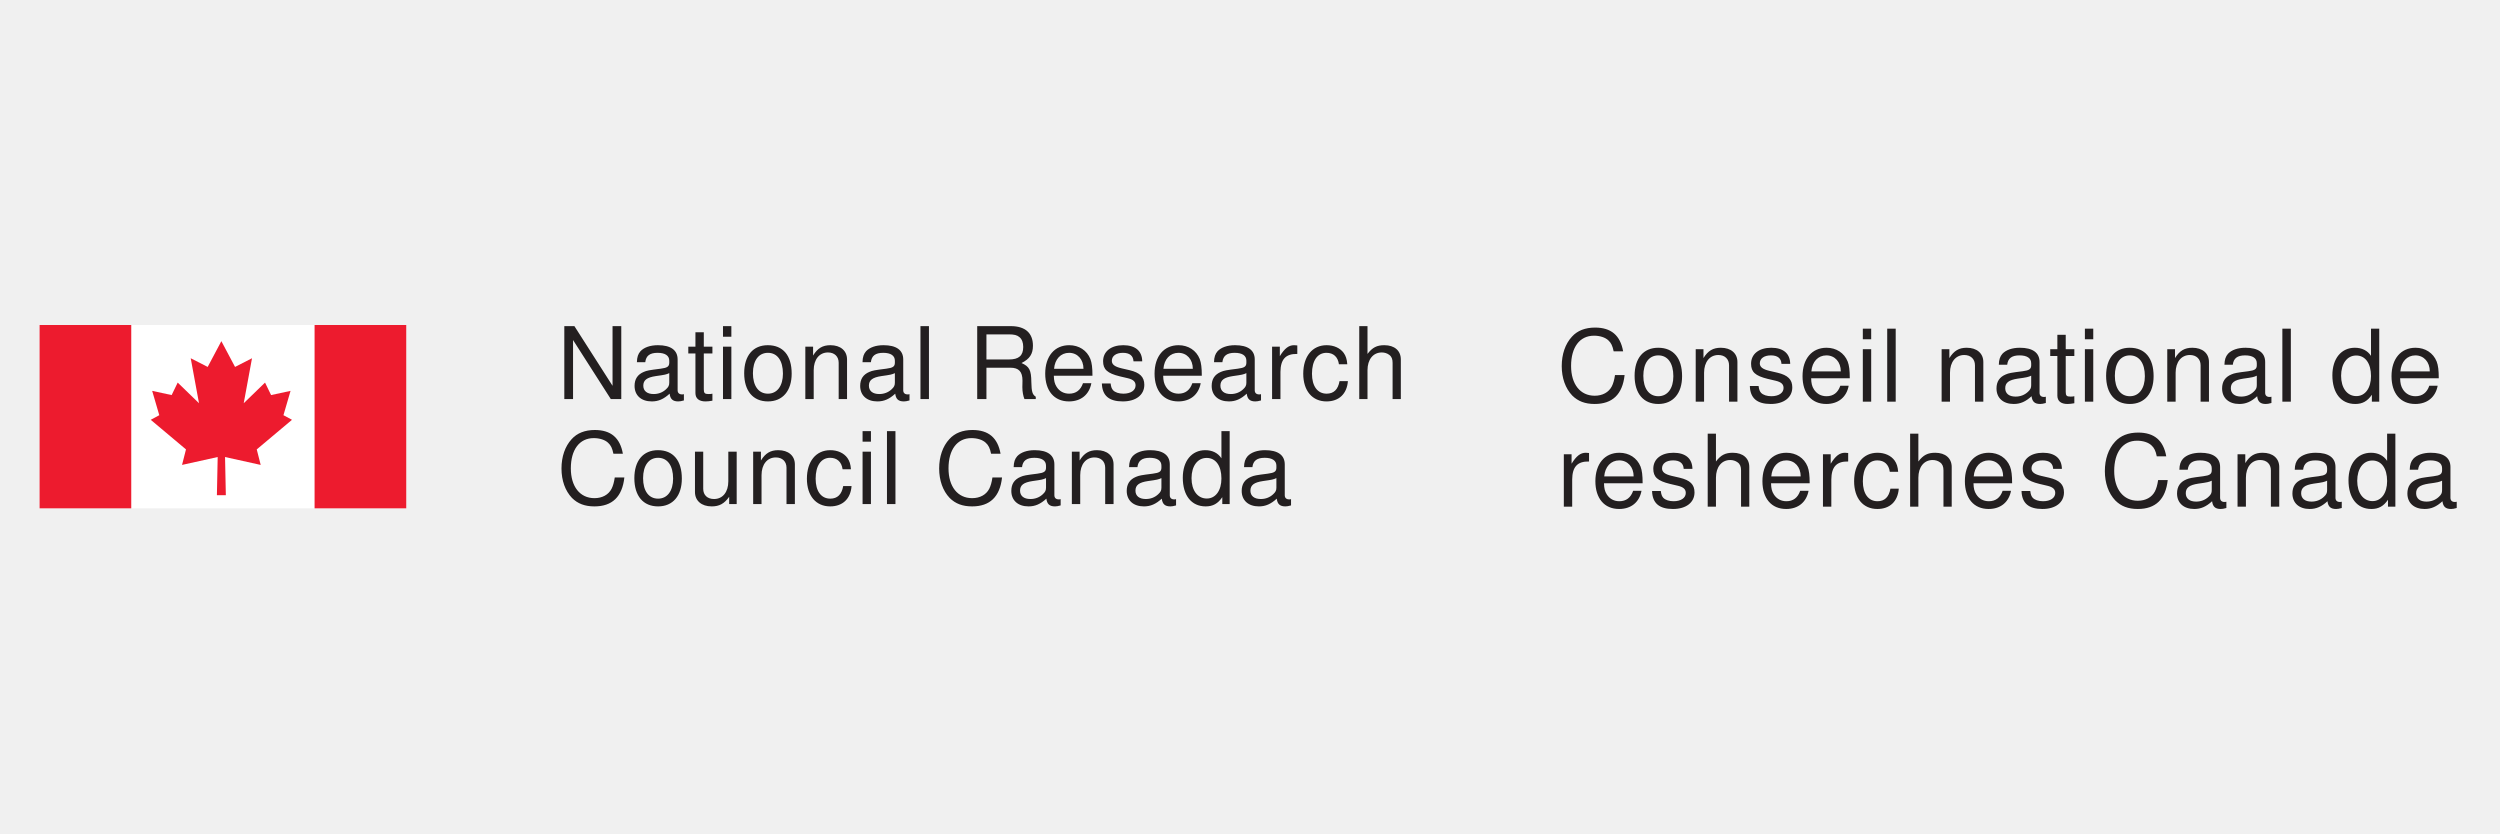
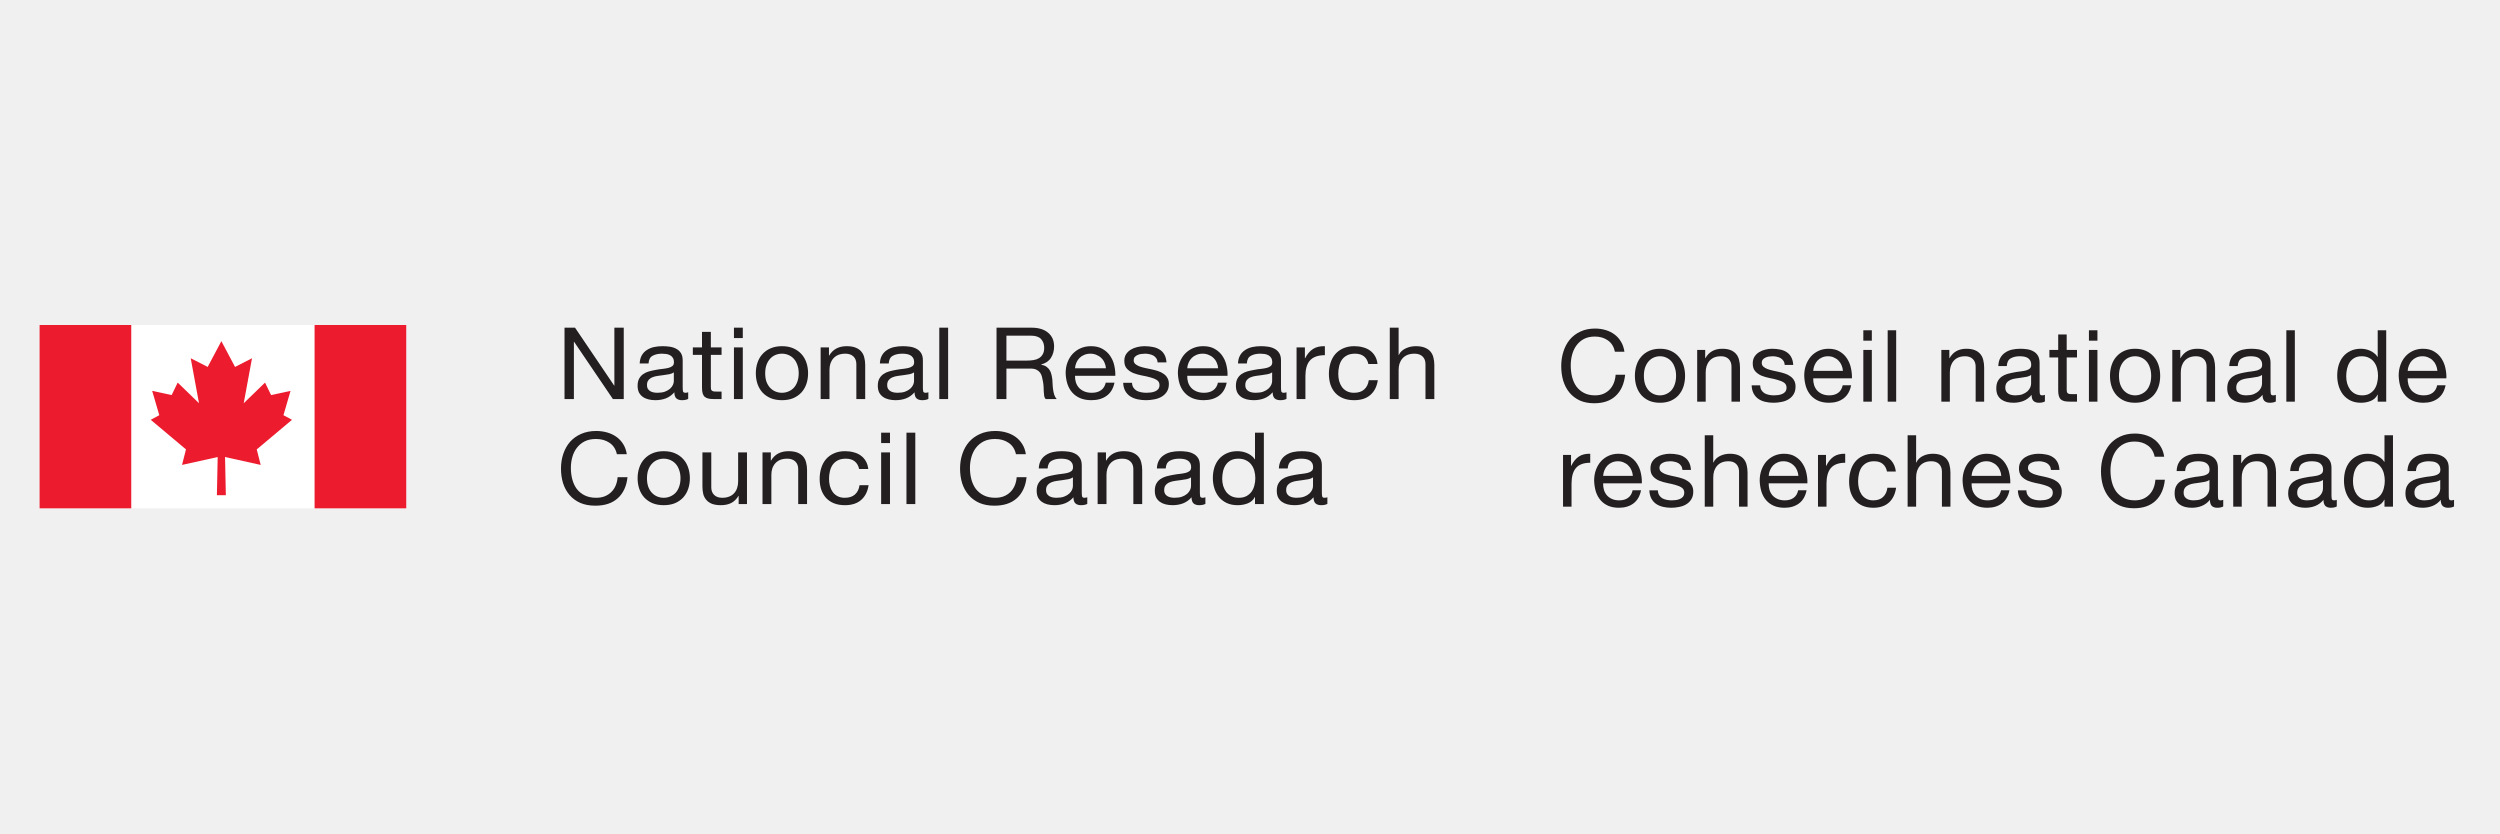
- <svg xmlns="http://www.w3.org/2000/svg" viewBox="0 0 317.5 105.833" height="400" width="1200">
-   <g style="font:12.7px 'Helvetica Neue',Helvetica,sans-serif;line-height:1.05" letter-spacing=".265">
-     <path fill="#fff" d="M5.027 41.275h46.567v23.283H5.027z" />
-     <g fill="#ed1b2e">
-       <path d="M5.027 41.275h11.642v23.283H5.027zM39.952 41.275h11.642v23.283H39.952zM28.113 43.326L26.376 46.6l-2.155-1.103 1.053 5.713-2.707-2.622-.768 1.586-2.472-.534.902 3.09-1.086.585 4.477 3.759-.501 1.97 4.527-1.002-.1 4.845h1.135l-.1-4.845 4.527 1.002-.501-1.97 4.476-3.759-1.085-.585.902-3.09-2.472.534-.769-1.586-2.706 2.622 1.052-5.713-2.154 1.103z" />
-     </g>
-     <g fill="#231f20">
-       <text x="70.698" y="50.683">
-         <tspan x="70.698" y="50.683">National Research</tspan>
-         <tspan x="70.698" y="64.018">Council Canada</tspan>
-       </text>
-       <text y="51.01" x="197.73">
-         <tspan y="51.01" x="197.73">Conseil national de</tspan>
-         <tspan y="64.345" x="197.73">resherches Canada</tspan>
-       </text>
-     </g>
+ <svg xmlns="http://www.w3.org/2000/svg" width="1200" height="400" viewBox="0 0 317.5 105.833">
+   <path d="M5.027 41.275h46.567v23.283H5.027z" fill="#fff" />
+   <path fill="#ed1b2e" d="M5.027 41.275h11.642v23.283H5.027zm34.925 0h11.642v23.283H39.952zm-11.839 2.051L26.376 46.6l-2.155-1.103 1.053 5.713-2.707-2.622-.768 1.586-2.472-.534.902 3.09-1.086.585 4.477 3.759-.501 1.97 4.527-1.002-.1 4.845h1.135l-.1-4.845 4.527 1.002-.501-1.97 4.476-3.759-1.085-.585.902-3.09-2.472.534-.769-1.586-2.706 2.622 1.052-5.713-2.154 1.103z" />
+   <g fill="#231f20" aria-label="National Research Council Canada">
+     <path d="M71.694 41.615v9.068h1.19v-7.277h.026l4.931 7.277h1.375v-9.068h-1.19v7.354H78l-4.971-7.354zM87.401 50.658q-.29.165-.806.165-.436 0-.7-.229-.252-.241-.252-.775-.463.534-1.084.775-.608.229-1.322.229-.463 0-.886-.102-.41-.101-.714-.317t-.49-.56q-.171-.355-.171-.85 0-.559.198-.914.199-.356.516-.572.33-.229.74-.343.423-.114.86-.19.462-.09.872-.127.423-.051.74-.127.318-.09.503-.242.185-.165.185-.47 0-.355-.145-.571-.133-.216-.357-.33-.212-.115-.49-.153-.264-.038-.528-.038-.714 0-1.19.267-.476.254-.516.978H81.24q.027-.61.265-1.029.238-.419.634-.673.397-.267.9-.381.515-.114 1.097-.114.463 0 .912.063.463.064.833.267.37.19.595.546.225.356.225.927v3.378q0 .381.04.56.052.177.317.177.145 0 .343-.064zm-1.824-3.366q-.212.153-.555.229-.344.063-.728.114-.37.038-.753.102-.384.05-.688.177-.304.127-.502.369-.185.228-.185.635 0 .266.106.457.119.178.29.292.186.114.424.165.238.05.502.05.555 0 .952-.139.397-.152.648-.368.25-.229.37-.483.119-.266.119-.495zM90.278 44.117V42.15h-1.124v1.968H87.99v.953h1.164v4.178q0 .457.092.737.093.279.278.431.198.153.502.216.318.051.754.051h.86v-.952h-.516q-.265 0-.436-.013-.16-.026-.252-.09-.092-.063-.132-.177-.026-.114-.026-.305V45.07h1.361v-.953zM94.335 42.936v-1.32h-1.124v1.32zm-1.124 1.181v6.566h1.124v-6.566zM97.18 47.406q0-.596.158-1.054.172-.47.463-.787.29-.318.674-.483.396-.165.833-.165.436 0 .82.165.396.165.687.483.29.317.45.787.171.458.171 1.054 0 .597-.172 1.067-.158.457-.45.775-.29.305-.687.47-.383.165-.82.165-.436 0-.832-.165-.384-.165-.674-.47-.291-.318-.463-.775-.159-.47-.159-1.067zm-1.19 0q0 .724.21 1.347.212.622.635 1.092.423.457 1.045.724.621.254 1.428.254.82 0 1.428-.254.62-.267 1.044-.724.423-.47.635-1.092.211-.623.211-1.347 0-.723-.211-1.346-.212-.635-.635-1.092-.423-.47-1.044-.737-.609-.266-1.428-.266-.807 0-1.428.266-.622.267-1.045.737-.423.457-.634 1.092-.212.623-.212 1.346zM104.221 44.117v6.566h1.124v-3.708q0-.445.12-.813.131-.381.383-.66.25-.28.621-.432.383-.153.899-.153.648 0 1.018.356.37.355.37.965v4.445h1.124v-4.318q0-.533-.119-.965-.106-.445-.383-.762-.278-.318-.728-.495-.45-.178-1.123-.178-1.52 0-2.221 1.194h-.027v-1.042zM117.906 50.658q-.29.165-.806.165-.437 0-.7-.229-.252-.241-.252-.775-.463.534-1.084.775-.608.229-1.322.229-.463 0-.886-.102-.41-.101-.714-.317t-.49-.56q-.171-.355-.171-.85 0-.559.198-.914.199-.356.516-.572.33-.229.74-.343.423-.114.86-.19.462-.09.872-.127.423-.051.74-.127.318-.09.503-.242.185-.165.185-.47 0-.355-.145-.571-.133-.216-.357-.33-.212-.115-.49-.153-.264-.038-.528-.038-.714 0-1.19.267-.476.254-.516.978h-1.124q.027-.61.265-1.029.238-.419.634-.673.397-.267.9-.381.515-.114 1.097-.114.462 0 .912.063.463.064.833.267.37.19.595.546.225.356.225.927v3.378q0 .381.04.56.052.177.317.177.145 0 .343-.064zm-1.824-3.366q-.212.153-.556.229-.343.063-.727.114-.37.038-.753.102-.384.05-.688.177-.304.127-.502.369-.185.228-.185.635 0 .266.106.457.119.178.29.292.185.114.423.165.238.05.503.05.555 0 .952-.139.396-.152.648-.368.25-.229.37-.483.119-.266.119-.495zM119.289 41.615v9.068h1.123v-9.068zM126.559 41.615v9.068h1.256V46.81h3.067q.463 0 .74.14.278.126.45.355.172.216.251.52.08.293.132.623.066.33.08.673l.026.648q.013.292.053.533.053.241.185.381h1.401q-.198-.229-.304-.52-.092-.305-.145-.636-.053-.33-.066-.673-.014-.343-.04-.673-.04-.33-.119-.635-.066-.305-.225-.546-.145-.254-.41-.432-.25-.178-.66-.254v-.025q.859-.229 1.242-.851.397-.622.397-1.448 0-1.105-.767-1.74-.754-.635-2.102-.635zm3.873 4.179h-2.617V42.63h3.12q.886 0 1.282.432.397.432.397 1.118 0 .495-.185.812-.172.305-.476.496-.291.178-.688.241-.396.064-.833.064zM140.454 46.771h-3.927q.027-.38.172-.71.146-.344.397-.598.25-.254.595-.393.357-.153.793-.153.423 0 .767.153.357.14.608.393.264.242.41.585.158.342.185.723zm1.084 1.83h-1.11q-.146.647-.609.964-.45.318-1.163.318-.555 0-.965-.178-.41-.178-.675-.47-.264-.305-.383-.686-.119-.393-.106-.825h5.117q.026-.597-.12-1.257-.131-.66-.502-1.22-.357-.558-.965-.914-.595-.368-1.507-.368-.7 0-1.296.254-.581.254-1.018.71-.423.458-.66 1.08-.239.623-.239 1.372.027.75.225 1.384.212.635.622 1.093.41.457 1.004.71.608.255 1.428.255 1.164 0 1.93-.56.767-.558.992-1.663zM143.766 48.613h-1.123q.026.61.264 1.041.238.42.635.686.396.254.912.368.516.115 1.084.115.516 0 1.031-.102.53-.089.939-.33.423-.241.674-.635.265-.394.265-.99 0-.47-.199-.788-.185-.318-.502-.52-.304-.217-.714-.344-.397-.127-.82-.216-.396-.088-.793-.165-.397-.089-.714-.203-.317-.127-.529-.305-.198-.19-.198-.47 0-.254.132-.406.132-.165.344-.254.211-.102.463-.14.264-.038.515-.038.278 0 .542.064.278.05.503.178.224.127.37.342.145.204.172.521h1.124q-.04-.597-.265-.99-.225-.407-.608-.635-.37-.242-.86-.33-.489-.102-1.07-.102-.45 0-.913.114-.449.102-.82.33-.356.216-.594.572-.225.355-.225.85 0 .636.33.991.331.356.82.559.503.19 1.084.305.582.101 1.071.241.503.127.833.343.33.216.33.635 0 .305-.158.508-.159.19-.41.292-.238.102-.529.14-.29.038-.555.038-.344 0-.674-.064-.317-.063-.582-.203-.251-.152-.41-.393-.158-.254-.172-.61zM154.706 46.771h-3.927q.027-.38.172-.71.146-.344.397-.598t.595-.393q.357-.153.793-.153.423 0 .767.153.357.14.608.393.265.242.41.585.159.342.185.723zm1.084 1.83h-1.11q-.146.647-.609.964-.45.318-1.163.318-.555 0-.965-.178-.41-.178-.674-.47-.265-.305-.384-.686-.119-.393-.106-.825h5.117q.026-.597-.12-1.257-.131-.66-.501-1.22-.357-.558-.966-.914-.595-.368-1.507-.368-.7 0-1.295.254-.582.254-1.018.71-.423.458-.661 1.08-.238.623-.238 1.372.026.75.224 1.384.212.635.622 1.093.41.457 1.004.71.609.255 1.428.255 1.164 0 1.93-.56.767-.558.992-1.663zM163.386 50.658q-.29.165-.806.165-.436 0-.7-.229-.252-.241-.252-.775-.463.534-1.084.775-.608.229-1.322.229-.463 0-.886-.102-.41-.101-.714-.317t-.49-.56q-.171-.355-.171-.85 0-.559.198-.914.199-.356.516-.572.33-.229.74-.343.423-.114.86-.19.462-.09.872-.127.423-.051.74-.127.318-.09.503-.242.185-.165.185-.47 0-.355-.145-.571-.133-.216-.357-.33-.212-.115-.49-.153-.264-.038-.528-.038-.714 0-1.19.267-.476.254-.516.978h-1.124q.027-.61.265-1.029.238-.419.634-.673.397-.267.9-.381.515-.114 1.097-.114.462 0 .912.063.463.064.833.267.37.19.595.546.225.356.225.927v3.378q0 .381.04.56.052.177.317.177.145 0 .343-.064zm-1.824-3.366q-.212.153-.555.229-.344.063-.728.114-.37.038-.753.102-.384.05-.688.177-.304.127-.502.369-.185.228-.185.635 0 .266.106.457.119.178.29.292.186.114.424.165.238.05.502.05.555 0 .952-.139.396-.152.648-.368.25-.229.37-.483.119-.266.119-.495zM164.663 44.117v6.566h1.124v-2.921q0-.635.132-1.118.132-.495.423-.838.29-.343.767-.52.476-.178 1.15-.178v-1.143q-.912-.026-1.507.355-.595.381-1.005 1.181h-.026v-1.384zM173.78 46.225h1.164q-.066-.584-.317-1.003-.251-.432-.648-.711-.383-.28-.899-.407-.502-.14-1.084-.14-.806 0-1.415.28-.608.267-1.018.75-.396.47-.594 1.117-.199.635-.199 1.372 0 .736.199 1.359.211.61.608 1.054.41.444 1.004.685.609.242 1.389.242 1.309 0 2.062-.66.767-.661.952-1.88h-1.15q-.106.762-.582 1.18-.463.42-1.296.42-.528 0-.912-.203-.383-.203-.621-.534-.238-.343-.357-.774-.106-.432-.106-.89 0-.495.106-.952.106-.47.344-.825.25-.356.66-.572.41-.216 1.019-.216.714 0 1.137.343.423.343.555.965zM176.502 41.615v9.068h1.123v-3.708q0-.445.12-.813.132-.381.383-.66.251-.28.621-.432.384-.153.9-.153.647 0 1.017.356.37.355.37.965v4.445h1.124v-4.318q0-.533-.119-.965-.106-.445-.383-.762-.278-.318-.727-.495-.45-.178-1.124-.178-.304 0-.635.063-.317.064-.621.203-.29.127-.529.343-.238.204-.37.508h-.027v-3.467zM78.344 57.68H79.6q-.106-.723-.45-1.27-.344-.558-.86-.926-.515-.369-1.176-.56-.66-.19-1.401-.19-1.084 0-1.93.381-.833.369-1.402 1.016-.555.648-.846 1.524-.29.864-.29 1.854 0 .991.264 1.855.277.863.82 1.498.541.635 1.361 1.004.82.355 1.917.355 1.811 0 2.856-.952 1.044-.953 1.23-2.667h-1.257q-.04.558-.238 1.041-.198.483-.555.838-.344.343-.833.546-.476.19-1.097.19-.846 0-1.455-.304-.608-.305-1.004-.813-.384-.52-.569-1.206-.185-.699-.185-1.473 0-.712.185-1.372.185-.66.569-1.168.396-.521.991-.826.608-.305 1.455-.305.991 0 1.705.483.727.482.939 1.448zM82.166 60.741q0-.597.159-1.054.171-.47.462-.787.291-.318.675-.483.396-.165.832-.165.437 0 .82.165.397.165.688.483.29.317.45.787.171.457.171 1.054t-.172 1.067q-.158.457-.45.775-.29.305-.687.47-.383.165-.82.165-.436 0-.832-.165-.384-.165-.675-.47-.29-.318-.462-.775-.16-.47-.16-1.067zm-1.19 0q0 .724.212 1.347.211.622.634 1.092.423.457 1.045.724.621.254 1.427.254.82 0 1.428-.254.622-.267 1.045-.724.423-.47.634-1.092.212-.623.212-1.347t-.212-1.346q-.211-.635-.634-1.092-.423-.47-1.045-.737-.608-.266-1.428-.266-.806 0-1.427.266-.622.267-1.045.737-.423.457-.634 1.092-.212.622-.212 1.346zM94.867 64.018v-6.566h-1.124v3.708q0 .445-.132.826-.12.368-.37.648-.252.28-.635.431-.37.153-.886.153-.648 0-1.018-.356-.37-.355-.37-.965v-4.445h-1.124v4.318q0 .533.106.978.119.432.397.75.277.317.727.495.45.165 1.124.165.753 0 1.308-.28.556-.292.913-.901h.026v1.041zM96.838 57.452v6.566h1.124V60.31q0-.445.119-.813.132-.381.383-.66.251-.28.621-.432.384-.153.9-.153.647 0 1.017.356.37.355.37.965v4.445h1.124V59.7q0-.533-.119-.965-.105-.445-.383-.762-.278-.318-.727-.496-.45-.177-1.124-.177-1.52 0-2.221 1.193h-.026v-1.04zM109.108 59.56h1.163q-.066-.584-.317-1.003-.251-.432-.648-.711-.383-.28-.899-.407-.502-.14-1.084-.14-.806 0-1.414.28-.609.267-1.018.75-.397.47-.595 1.117-.199.635-.199 1.372 0 .736.199 1.358.211.61.608 1.055.41.444 1.005.685.608.242 1.388.242 1.309 0 2.062-.66.767-.661.952-1.88h-1.15q-.106.762-.582 1.18-.463.42-1.295.42-.53 0-.913-.203-.383-.204-.621-.534-.238-.343-.357-.774-.106-.432-.106-.89 0-.495.106-.952.106-.47.344-.825.25-.356.66-.572.41-.216 1.019-.216.714 0 1.137.343.423.343.555.965zM113.029 56.271v-1.32h-1.124v1.32zm-1.124 1.181v6.566h1.124v-6.566zM115.12 54.95v9.068h1.123V54.95zM129.026 57.68h1.256q-.106-.723-.45-1.27-.343-.558-.859-.926-.515-.369-1.176-.56-.661-.19-1.402-.19-1.084 0-1.93.381-.833.369-1.401 1.016-.556.648-.847 1.524-.29.864-.29 1.854 0 .991.264 1.855.278.863.82 1.498.542.635 1.361 1.004.82.355 1.917.355 1.812 0 2.856-.952 1.045-.953 1.23-2.667h-1.256q-.04.558-.238 1.041-.199.483-.556.838-.343.343-.832.546-.476.19-1.098.19-.846 0-1.454-.304-.608-.305-1.005-.813-.383-.52-.568-1.206-.185-.699-.185-1.473 0-.712.185-1.372.185-.66.568-1.168.397-.521.992-.826.608-.305 1.454-.305.992 0 1.705.483.728.482.94 1.448zM138.084 63.993q-.291.165-.807.165-.436 0-.7-.229-.252-.241-.252-.775-.462.534-1.084.775-.608.229-1.322.229-.462 0-.886-.102-.41-.102-.713-.317-.305-.216-.49-.56-.172-.355-.172-.85 0-.559.199-.915.198-.355.515-.571.33-.229.74-.343.424-.114.86-.19.463-.09.873-.127.423-.051.74-.127.317-.09.502-.242.186-.165.186-.47 0-.355-.146-.571-.132-.216-.357-.33-.211-.115-.489-.153-.264-.038-.529-.038-.714 0-1.19.267-.476.254-.515.978h-1.124q.026-.61.264-1.029.238-.419.635-.673.397-.267.899-.381.516-.114 1.097-.114.463 0 .913.063.462.064.832.267.37.19.595.546.225.356.225.927v3.378q0 .381.04.56.053.177.317.177.146 0 .344-.064zm-1.825-3.366q-.211.152-.555.229-.344.063-.727.114-.37.038-.754.102-.383.05-.687.177-.304.127-.503.369-.185.228-.185.635 0 .266.106.457.12.178.291.292.185.114.423.165.238.05.502.05.556 0 .952-.139.397-.152.648-.368.251-.229.37-.483.12-.266.12-.495zM139.4 57.452v6.566h1.124V60.31q0-.445.119-.813.132-.381.383-.66.251-.28.622-.432.383-.153.899-.153.647 0 1.018.356.37.355.37.965v4.445h1.124V59.7q0-.533-.12-.965-.105-.445-.383-.762-.277-.318-.727-.496-.45-.177-1.124-.177-1.52 0-2.22 1.193h-.027v-1.04zM153.085 63.993q-.291.165-.807.165-.436 0-.7-.229-.252-.241-.252-.775-.462.534-1.084.775-.608.229-1.322.229-.462 0-.886-.102-.41-.102-.713-.317-.305-.216-.49-.56-.171-.355-.171-.85 0-.559.198-.915.198-.355.515-.571.331-.229.74-.343.424-.114.86-.19.463-.09.873-.127.423-.051.74-.127.317-.09.503-.242.185-.165.185-.47 0-.355-.146-.571-.132-.216-.357-.33-.211-.115-.489-.153-.264-.038-.529-.038-.714 0-1.19.267-.476.254-.515.978h-1.124q.026-.61.264-1.029.238-.419.635-.673.397-.267.899-.381.516-.114 1.097-.114.463 0 .913.063.462.064.832.267.37.19.595.546.225.356.225.927v3.378q0 .381.04.56.053.177.317.177.146 0 .344-.064zm-1.825-3.366q-.211.152-.555.229-.344.063-.727.114-.37.038-.754.102-.383.05-.687.177-.304.127-.503.369-.185.228-.185.635 0 .266.106.457.12.178.291.292.185.114.423.165.238.05.502.05.556 0 .952-.139.397-.152.648-.368.251-.229.37-.483.12-.266.12-.495zM155.22 60.792q0-.482.107-.94.105-.457.343-.812.238-.356.635-.572.397-.216.965-.216.582 0 .992.216.41.203.66.546.265.343.384.8.119.445.119.927 0 .458-.119.902-.106.445-.357.8-.251.343-.648.559-.396.216-.965.216-.542 0-.952-.203-.396-.204-.66-.546-.252-.343-.384-.775-.12-.445-.12-.902zm5.29 3.226V54.95h-1.125v3.378h-.026q-.185-.292-.463-.482-.264-.203-.568-.318-.304-.127-.608-.178-.304-.05-.569-.05-.78 0-1.375.28-.582.266-.978.736-.384.457-.582 1.08-.185.621-.185 1.32 0 .698.198 1.32.199.623.582 1.093.397.47.978.75.595.279 1.389.279.713 0 1.308-.242.595-.24.873-.787h.026v.889zM168.577 63.993q-.291.165-.807.165-.436 0-.7-.229-.252-.241-.252-.775-.463.534-1.084.775-.608.229-1.322.229-.463 0-.886-.102-.41-.102-.714-.317-.304-.216-.489-.56-.172-.355-.172-.85 0-.559.199-.915.198-.355.515-.571.33-.229.74-.343.424-.114.86-.19.463-.09.872-.127.423-.051.74-.127.318-.09.503-.242.185-.165.185-.47 0-.355-.145-.571-.132-.216-.357-.33-.212-.115-.49-.153-.264-.038-.528-.038-.714 0-1.19.267-.476.254-.516.978h-1.123q.026-.61.264-1.029.238-.419.635-.673.396-.267.899-.381.515-.114 1.097-.114.463 0 .912.063.463.064.833.267.37.19.595.546.225.356.225.927v3.378q0 .381.04.56.052.177.317.177.145 0 .344-.064zm-1.825-3.366q-.211.152-.555.229-.344.063-.727.114-.37.038-.754.102-.383.05-.687.177-.305.127-.503.369-.185.228-.185.635 0 .266.106.457.119.178.29.292.186.114.424.165.238.05.502.05.555 0 .952-.139.397-.152.648-.368.251-.229.37-.483.119-.266.119-.495z" />
+   </g>
+   <g fill="#231f20" aria-label="Conseil national de resherches Canada">
+     <path d="M205.096 44.673h1.206q-.101-.724-.431-1.27-.33-.56-.826-.927-.495-.369-1.13-.56-.635-.19-1.346-.19-1.042 0-1.855.381-.8.369-1.346 1.016-.533.648-.813 1.524-.279.864-.279 1.854 0 .991.254 1.855.267.863.787 1.498.521.635 1.309 1.004.787.355 1.841.355 1.74 0 2.743-.952 1.004-.953 1.181-2.667h-1.206q-.038.558-.229 1.041-.19.483-.533.838-.33.343-.8.546-.457.19-1.054.19-.813 0-1.397-.304-.585-.305-.966-.813-.368-.52-.546-1.206-.177-.699-.177-1.473 0-.712.177-1.372.178-.66.546-1.168.381-.521.953-.826.584-.305 1.397-.305.952 0 1.638.483.699.482.902 1.448zM208.773 47.733q0-.597.152-1.054.165-.47.445-.787.28-.318.648-.483.38-.165.8-.165.419 0 .787.165.381.165.66.483.28.317.432.787.165.457.165 1.054t-.165 1.067q-.152.457-.432.775-.279.305-.66.47-.368.165-.787.165-.42 0-.8-.165-.369-.165-.648-.47-.28-.318-.445-.775-.152-.47-.152-1.067zm-1.143 0q0 .724.203 1.347.203.622.61 1.092.406.457 1.003.724.597.254 1.372.254.787 0 1.371-.254.597-.267 1.004-.724.406-.47.61-1.092.202-.623.202-1.347t-.203-1.346q-.203-.635-.61-1.092-.406-.47-1.003-.737-.584-.266-1.371-.266-.775 0-1.372.266-.597.267-1.003.737-.407.457-.61 1.092-.203.622-.203 1.346zM215.543 44.444v6.566h1.08v-3.708q0-.445.114-.813.127-.381.368-.66.242-.28.597-.432.368-.153.864-.153.622 0 .978.356.355.355.355.965v4.445h1.08v-4.318q0-.533-.115-.965-.101-.445-.368-.762-.267-.318-.698-.496-.432-.177-1.08-.177-1.46 0-2.133 1.193h-.026v-1.04zM223.538 48.94h-1.08q.026.61.254 1.041.229.42.61.686.38.254.876.368.496.115 1.042.115.495 0 .99-.102.508-.089.902-.33.406-.241.648-.635.254-.394.254-.99 0-.47-.19-.788-.179-.318-.483-.52-.293-.217-.686-.344-.381-.127-.788-.216-.38-.089-.762-.165-.38-.089-.685-.203-.305-.127-.508-.305-.191-.19-.191-.47 0-.254.127-.406.127-.165.33-.254.203-.102.445-.14.254-.038.495-.038.267 0 .52.064.267.05.483.177.216.127.356.343.14.204.165.521h1.08q-.039-.597-.254-.99-.216-.407-.585-.636-.355-.24-.825-.33-.47-.101-1.029-.101-.432 0-.876.114-.432.102-.788.33-.342.216-.571.572-.216.355-.216.85 0 .636.318.991.317.356.787.559.483.19 1.041.305.56.101 1.029.241.483.127.8.343.318.216.318.635 0 .305-.153.508-.152.19-.393.292-.23.102-.508.14-.28.038-.534.038-.33 0-.648-.064-.304-.063-.558-.203-.242-.152-.394-.394-.152-.254-.165-.61zM234.052 47.098h-3.772q.025-.38.165-.71.14-.344.38-.598.242-.254.572-.393.343-.153.762-.153.407 0 .737.153.343.14.584.393.254.242.394.584.152.343.178.724zm1.041 1.83h-1.067q-.14.647-.584.964-.432.318-1.117.318-.534 0-.928-.178-.393-.178-.647-.47-.254-.305-.369-.686-.114-.393-.101-.825h4.915q.025-.597-.115-1.257-.127-.66-.482-1.22-.343-.558-.927-.914-.572-.368-1.448-.368-.673 0-1.245.254-.558.254-.978.71-.406.458-.635 1.08-.228.623-.228 1.372.025.75.216 1.384.203.635.597 1.092.393.458.965.712.584.254 1.371.254 1.118 0 1.855-.56.736-.558.952-1.663zM237.722 43.263v-1.32h-1.08v1.32zm-1.08 1.181v6.566h1.08v-6.566zM239.735 41.942v9.068h1.08v-9.068zM246.551 44.444v6.566h1.08v-3.708q0-.445.114-.813.127-.381.369-.66.24-.28.596-.432.369-.153.864-.153.622 0 .978.356.356.355.356.965v4.445h1.08v-4.318q0-.533-.115-.965-.102-.445-.369-.762-.266-.318-.698-.496-.432-.177-1.08-.177-1.46 0-2.133 1.193h-.026v-1.04zM259.702 50.985q-.279.165-.774.165-.42 0-.673-.229-.242-.241-.242-.775-.444.534-1.041.775-.584.229-1.27.229-.445 0-.851-.102-.394-.102-.686-.317-.292-.216-.47-.56-.165-.355-.165-.85 0-.559.19-.915.191-.355.496-.571.317-.229.711-.343.407-.114.826-.19.444-.09.838-.127.406-.051.711-.127.305-.09.483-.242.177-.165.177-.47 0-.355-.14-.571-.126-.216-.342-.33-.203-.115-.47-.153-.254-.038-.508-.038-.686 0-1.143.267-.457.254-.495.978h-1.08q.026-.61.254-1.029.229-.419.61-.673.38-.267.863-.381.496-.114 1.055-.114.444 0 .876.063.444.064.8.267.355.19.571.546.216.356.216.927v3.378q0 .381.038.56.051.177.305.177.14 0 .33-.064zm-1.752-3.366q-.203.152-.534.229-.33.063-.698.114-.356.038-.724.102-.368.05-.66.177-.292.127-.483.369-.178.228-.178.635 0 .266.102.457.114.178.28.292.177.114.406.165.228.05.482.05.534 0 .915-.139.38-.152.622-.368.241-.229.356-.483.114-.266.114-.495zM262.47 44.444v-1.968h-1.079v1.968h-1.117v.953h1.117v4.178q0 .457.09.736.088.28.266.432.19.153.482.216.305.051.724.051h.826v-.953h-.496q-.254 0-.419-.012-.152-.026-.24-.09-.09-.063-.128-.177-.025-.114-.025-.305v-4.076h1.308v-.953zM266.374 43.263v-1.32h-1.08v1.32zm-1.08 1.181v6.566h1.08v-6.566zM269.11 47.733q0-.597.153-1.054.165-.47.445-.787.28-.318.647-.483.381-.165.8-.165.42 0 .788.165.38.165.66.483.28.317.432.787.165.457.165 1.054t-.165 1.067q-.152.457-.432.775-.28.305-.66.47-.368.165-.788.165-.419 0-.8-.165-.368-.165-.647-.47-.28-.318-.445-.775-.152-.47-.152-1.067zm-1.142 0q0 .724.203 1.347.203.622.61 1.092.406.457 1.003.724.597.254 1.371.254.788 0 1.372-.254.597-.267 1.003-.724.407-.47.61-1.092.203-.623.203-1.347t-.203-1.346q-.203-.635-.61-1.092-.406-.47-1.003-.737-.584-.266-1.372-.266-.774 0-1.371.266-.597.267-1.003.737-.407.457-.61 1.092-.203.622-.203 1.346zM275.881 44.444v6.566h1.08v-3.708q0-.445.114-.813.127-.381.368-.66.241-.28.597-.432.368-.153.864-.153.622 0 .977.356.356.355.356.965v4.445h1.08v-4.318q0-.533-.115-.965-.101-.445-.368-.762-.267-.318-.699-.496-.431-.177-1.079-.177-1.46 0-2.134 1.193h-.025v-1.04zM289.032 50.985q-.28.165-.775.165-.419 0-.673-.229-.241-.241-.241-.775-.445.534-1.042.775-.584.229-1.27.229-.444 0-.85-.102-.394-.102-.686-.317-.292-.216-.47-.56-.165-.355-.165-.85 0-.559.19-.915.19-.355.496-.571.317-.229.71-.343.407-.114.826-.19.445-.09.838-.127.407-.051.712-.127.304-.09.482-.242.178-.165.178-.47 0-.355-.14-.571-.127-.216-.343-.33-.203-.115-.47-.153-.254-.038-.508-.038-.685 0-1.143.267-.457.254-.495.978h-1.08q.026-.61.255-1.029.228-.419.61-.673.38-.267.863-.381.495-.114 1.054-.114.445 0 .876.063.445.064.8.267.356.19.572.546.216.356.216.927v3.378q0 .381.038.56.05.177.305.177.14 0 .33-.064zm-1.753-3.366q-.203.152-.533.229-.33.063-.699.114-.355.038-.723.102-.369.05-.66.177-.293.127-.483.369-.178.228-.178.635 0 .266.101.457.115.178.28.292.178.114.406.165.229.05.483.05.533 0 .914-.139.381-.152.622-.368.242-.229.356-.483.114-.266.114-.495zM290.365 41.942v9.068h1.08v-9.068zM297.969 47.784q0-.482.102-.94.101-.457.33-.812.228-.356.61-.572.38-.216.926-.216.56 0 .953.216.394.203.635.546.254.343.368.8.115.445.115.927 0 .458-.115.902-.101.445-.343.8-.24.343-.622.559-.38.216-.927.216-.52 0-.914-.203-.381-.204-.635-.546-.242-.343-.369-.775-.114-.445-.114-.902zm5.08 3.226v-9.068h-1.08v3.378h-.025q-.178-.292-.444-.482-.254-.203-.547-.318-.292-.127-.584-.178-.292-.05-.546-.05-.75 0-1.32.28-.56.266-.94.736-.369.457-.56 1.08-.177.621-.177 1.32 0 .698.19 1.32.191.623.56 1.093.38.47.94.75.57.279 1.333.279.685 0 1.257-.242.571-.24.838-.787h.025v.889zM309.547 47.098h-3.772q.025-.38.165-.71.14-.344.38-.598.242-.254.572-.393.343-.153.762-.153.407 0 .737.153.343.14.584.393.254.242.394.584.152.343.178.724zm1.04 1.83h-1.066q-.14.647-.584.964-.432.318-1.118.318-.533 0-.927-.178-.393-.178-.647-.47-.254-.305-.369-.686-.114-.393-.101-.825h4.915q.025-.597-.115-1.257-.127-.66-.482-1.22-.343-.558-.927-.914-.572-.368-1.448-.368-.673 0-1.245.254-.559.254-.978.71-.406.458-.635 1.08-.228.623-.228 1.372.025.75.216 1.384.203.635.596 1.092.394.458.966.712.584.254 1.371.254 1.118 0 1.854-.56.737-.558.953-1.663zM198.505 57.78v6.565h1.08v-2.921q0-.635.126-1.118.127-.495.407-.838.279-.343.736-.52.457-.178 1.105-.178v-1.143q-.876-.026-1.448.355-.571.381-.965 1.181h-.025V57.78zM207.37 60.433h-3.772q.026-.38.166-.71.14-.344.38-.598.242-.254.572-.393.343-.153.762-.153.406 0 .737.153.343.14.584.393.254.242.394.585.152.342.177.723zm1.042 1.83h-1.067q-.14.647-.584.964-.432.318-1.118.318-.533 0-.927-.178t-.648-.47q-.254-.305-.368-.686-.114-.393-.102-.825h4.915q.026-.597-.114-1.257-.127-.66-.483-1.22-.342-.558-.927-.914-.571-.368-1.447-.368-.674 0-1.245.254-.559.254-.978.71-.406.458-.635 1.08-.229.623-.229 1.372.026.75.216 1.384.204.635.597 1.093.394.457.965.71.585.255 1.372.255 1.118 0 1.854-.56.737-.558.953-1.663zM210.548 62.275h-1.08q.026.61.255 1.041.228.42.61.686.38.254.875.368.496.115 1.042.115.495 0 .99-.102.508-.089.902-.33.407-.241.648-.635.254-.394.254-.99 0-.47-.19-.788-.178-.318-.483-.52-.292-.217-.686-.344-.381-.127-.787-.216-.381-.088-.762-.165-.381-.089-.686-.203-.305-.127-.508-.305-.19-.19-.19-.47 0-.254.126-.406.127-.165.33-.254.204-.102.445-.14.254-.038.495-.038.267 0 .52.064.268.05.484.178.215.127.355.342.14.204.165.521h1.08q-.038-.597-.254-.99-.216-.407-.584-.635-.356-.242-.826-.33-.47-.102-1.029-.102-.431 0-.876.114-.432.102-.787.33-.343.216-.572.572-.216.355-.216.85 0 .636.318.991.317.356.787.559.483.19 1.042.305.558.101 1.028.241.483.127.8.343.318.216.318.635 0 .305-.153.508-.152.19-.393.292-.229.102-.508.14-.28.038-.534.038-.33 0-.647-.064-.305-.063-.56-.203-.24-.152-.393-.393-.152-.254-.165-.61zM216.503 55.277v9.068h1.08v-3.708q0-.445.113-.813.127-.381.369-.66.241-.28.597-.432.368-.153.863-.153.623 0 .978.356.356.355.356.965v4.445h1.08v-4.318q0-.533-.115-.965-.102-.445-.368-.762-.267-.318-.699-.495-.432-.178-1.08-.178-.291 0-.609.063-.305.064-.597.203-.28.127-.508.343-.228.204-.355.508h-.026v-3.467zM228.396 60.433h-3.772q.026-.38.165-.71.14-.344.381-.598.242-.254.572-.393.343-.153.762-.153.406 0 .737.153.342.14.584.393.254.242.393.585.153.342.178.723zm1.042 1.83h-1.067q-.14.647-.584.964-.432.318-1.118.318-.533 0-.927-.178t-.648-.47q-.254-.305-.368-.686-.114-.393-.102-.825h4.915q.026-.597-.114-1.257-.127-.66-.483-1.22-.343-.558-.927-.914-.571-.368-1.448-.368-.673 0-1.244.254-.559.254-.978.71-.406.458-.635 1.08-.229.623-.229 1.372.026.75.216 1.384.203.635.597 1.093.394.457.965.71.585.255 1.372.255 1.118 0 1.854-.56.737-.558.953-1.663zM230.885 57.78v6.565h1.08v-2.921q0-.635.127-1.118.127-.495.406-.838.28-.343.737-.52.457-.178 1.105-.178v-1.143q-.877-.026-1.448.355-.572.381-.965 1.181h-.026V57.78zM239.65 59.887h1.117q-.064-.584-.305-1.003-.241-.432-.622-.711-.369-.28-.864-.407-.482-.14-1.041-.14-.775 0-1.36.28-.583.267-.977.75-.381.47-.572 1.117-.19.635-.19 1.372 0 .736.19 1.359.204.61.585 1.054.393.444.965.685.584.242 1.333.242 1.258 0 1.982-.66.736-.661.914-1.88H239.7q-.102.762-.559 1.18-.444.42-1.244.42-.508 0-.877-.203-.368-.203-.597-.534-.228-.343-.342-.774-.102-.432-.102-.89 0-.495.102-.952.101-.47.33-.825.241-.356.635-.572.393-.216.978-.216.685 0 1.092.343.406.343.533.965zM242.268 55.277v9.068h1.08v-3.708q0-.445.114-.813.127-.381.368-.66.242-.28.597-.432.368-.153.864-.153.622 0 .978.356.355.355.355.965v4.445h1.08v-4.318q0-.533-.115-.965-.101-.445-.368-.762-.267-.318-.698-.495-.432-.178-1.08-.178-.292 0-.61.063-.304.064-.596.203-.28.127-.508.343-.229.204-.356.508h-.025v-3.467zM254.162 60.433h-3.772q.025-.38.165-.71.14-.344.38-.598.242-.254.572-.393.343-.153.762-.153.407 0 .737.153.343.14.584.393.254.242.394.585.152.342.178.723zm1.041 1.83h-1.067q-.14.647-.584.964-.432.318-1.117.318-.534 0-.928-.178-.393-.178-.647-.47-.254-.305-.369-.686-.114-.393-.101-.825h4.915q.025-.597-.115-1.257-.127-.66-.482-1.22-.343-.558-.927-.914-.572-.368-1.448-.368-.673 0-1.245.254-.558.254-.978.71-.406.458-.635 1.08-.228.623-.228 1.372.025.75.216 1.384.203.635.597 1.093.393.457.965.71.584.255 1.371.255 1.118 0 1.855-.56.736-.558.952-1.663zM257.35 62.275h-1.08q.025.61.254 1.041.228.42.61.686.38.254.876.368.495.115 1.04.115.496 0 .992-.102.508-.089.901-.33.407-.241.648-.635.254-.394.254-.99 0-.47-.19-.788-.178-.318-.483-.52-.292-.217-.686-.344-.381-.127-.787-.216-.381-.088-.762-.165-.381-.089-.686-.203-.305-.127-.508-.305-.19-.19-.19-.47 0-.254.126-.406.127-.165.33-.254.204-.102.445-.14.254-.038.495-.038.267 0 .521.064.267.05.483.178.216.127.355.342.14.204.165.521h1.08q-.038-.597-.254-.99-.216-.407-.584-.635-.356-.242-.826-.33-.47-.102-1.029-.102-.431 0-.876.114-.432.102-.787.33-.343.216-.572.572-.216.355-.216.85 0 .636.318.991.317.356.787.559.483.19 1.042.305.558.101 1.028.241.483.127.8.343.318.216.318.635 0 .305-.152.508-.153.19-.394.292-.229.102-.508.14-.28.038-.534.038-.33 0-.647-.064-.305-.063-.56-.203-.24-.152-.393-.393-.152-.254-.165-.61zM273.644 58.008h1.207q-.102-.724-.432-1.27-.33-.56-.826-.927-.495-.369-1.13-.56-.635-.19-1.346-.19-1.041 0-1.854.381-.8.369-1.346 1.016-.534.648-.813 1.524-.28.864-.28 1.855 0 .99.254 1.854.267.863.788 1.498.52.635 1.308 1.004.787.355 1.841.355 1.74 0 2.744-.952 1.003-.953 1.18-2.667h-1.206q-.038.559-.228 1.041-.191.483-.534.838-.33.343-.8.546-.457.19-1.054.19-.813 0-1.397-.304-.584-.305-.965-.813-.369-.52-.546-1.206-.178-.699-.178-1.473 0-.712.178-1.372.177-.66.546-1.168.38-.521.952-.826.584-.305 1.397-.305.953 0 1.639.483.698.483.901 1.448zM282.35 64.32q-.28.165-.774.165-.42 0-.673-.229-.242-.241-.242-.775-.444.534-1.041.775-.584.229-1.27.229-.445 0-.851-.102-.394-.101-.686-.317-.292-.216-.47-.56-.165-.355-.165-.85 0-.559.19-.914.191-.356.496-.572.317-.229.711-.343.407-.114.826-.19.444-.09.838-.127.406-.051.711-.127.305-.09.483-.242.177-.165.177-.47 0-.355-.14-.571-.126-.216-.342-.33-.203-.115-.47-.153-.254-.038-.508-.038-.686 0-1.143.267-.457.254-.495.978h-1.08q.026-.61.254-1.029.229-.419.61-.673.38-.267.863-.381.496-.114 1.054-.114.445 0 .877.063.444.064.8.267.355.19.571.546.216.356.216.927v3.378q0 .381.038.56.051.177.305.177.14 0 .33-.064zm-1.752-3.366q-.203.153-.534.229-.33.063-.698.114-.356.038-.724.102-.368.05-.66.177-.293.127-.483.369-.178.228-.178.635 0 .266.102.457.114.178.28.292.177.114.406.165.228.05.482.05.534 0 .915-.139.38-.152.622-.368.241-.229.355-.483.115-.266.115-.495zM283.62 57.78v6.565h1.08v-3.708q0-.445.114-.813.127-.381.368-.66.241-.28.597-.432.368-.153.864-.153.622 0 .978.356.355.355.355.965v4.445h1.08v-4.318q0-.533-.115-.965-.101-.445-.368-.762-.267-.318-.698-.495-.432-.178-1.08-.178-1.46 0-2.134 1.194h-.025v-1.042zM296.771 64.32q-.28.165-.775.165-.419 0-.673-.229-.241-.241-.241-.775-.445.534-1.042.775-.584.229-1.27.229-.444 0-.85-.102-.394-.101-.686-.317-.292-.216-.47-.56-.165-.355-.165-.85 0-.559.19-.914.19-.356.496-.572.317-.229.71-.343.407-.114.826-.19.445-.09.838-.127.407-.051.712-.127.304-.09.482-.242.178-.165.178-.47 0-.355-.14-.571-.127-.216-.343-.33-.203-.115-.47-.153-.253-.038-.507-.038-.686 0-1.143.267-.458.254-.496.978h-1.08q.026-.61.255-1.029.228-.419.61-.673.38-.267.863-.381.495-.114 1.054-.114.445 0 .876.063.445.064.8.267.356.19.572.546.216.356.216.927v3.378q0 .381.038.56.05.177.305.177.14 0 .33-.064zm-1.753-3.366q-.203.153-.533.229-.33.063-.699.114-.355.038-.723.102-.369.05-.66.177-.293.127-.483.369-.178.228-.178.635 0 .266.101.457.115.178.28.292.178.114.406.165.229.05.483.05.533 0 .914-.139.381-.152.622-.368.242-.229.356-.483.114-.266.114-.495zM298.828 61.12q0-.483.102-.94.101-.458.33-.813.228-.356.61-.572.38-.216.927-.216.558 0 .952.216.394.203.635.546.254.343.368.8.115.445.115.927 0 .458-.115.902-.101.445-.343.8-.24.343-.622.559-.38.216-.927.216-.52 0-.914-.203-.381-.203-.635-.546-.242-.343-.369-.775-.114-.445-.114-.902zm5.08 3.225v-9.068h-1.08v3.378h-.025q-.178-.292-.444-.482-.254-.203-.546-.318-.293-.127-.585-.177-.292-.051-.546-.051-.75 0-1.32.28-.56.266-.94.736-.369.457-.56 1.08-.177.622-.177 1.32 0 .699.19 1.32.191.623.56 1.093.38.47.94.75.57.279 1.333.279.685 0 1.257-.242.571-.24.838-.787h.026v.889zM311.663 64.32q-.28.165-.775.165-.419 0-.673-.229-.241-.241-.241-.775-.445.534-1.042.775-.584.229-1.27.229-.444 0-.85-.102-.394-.101-.686-.317-.292-.216-.47-.56-.165-.355-.165-.85 0-.559.19-.914.19-.356.495-.572.318-.229.712-.343.406-.114.825-.19.445-.09.838-.127.407-.051.712-.127.304-.09.482-.242.178-.165.178-.47 0-.355-.14-.571-.127-.216-.343-.33-.203-.115-.47-.153-.254-.038-.508-.038-.685 0-1.143.267-.457.254-.495.978h-1.08q.026-.61.255-1.029.228-.419.61-.673.38-.267.863-.381.495-.114 1.054-.114.444 0 .876.063.445.064.8.267.356.19.572.546.216.356.216.927v3.378q0 .381.038.56.05.177.305.177.14 0 .33-.064zm-1.753-3.366q-.203.153-.533.229-.33.063-.699.114-.355.038-.724.102-.368.05-.66.177-.292.127-.483.369-.177.228-.177.635 0 .266.101.457.115.178.28.292.177.114.406.165.229.05.483.05.533 0 .914-.139.381-.152.622-.368.242-.229.356-.483.114-.266.114-.495z" />
  </g>
</svg>
